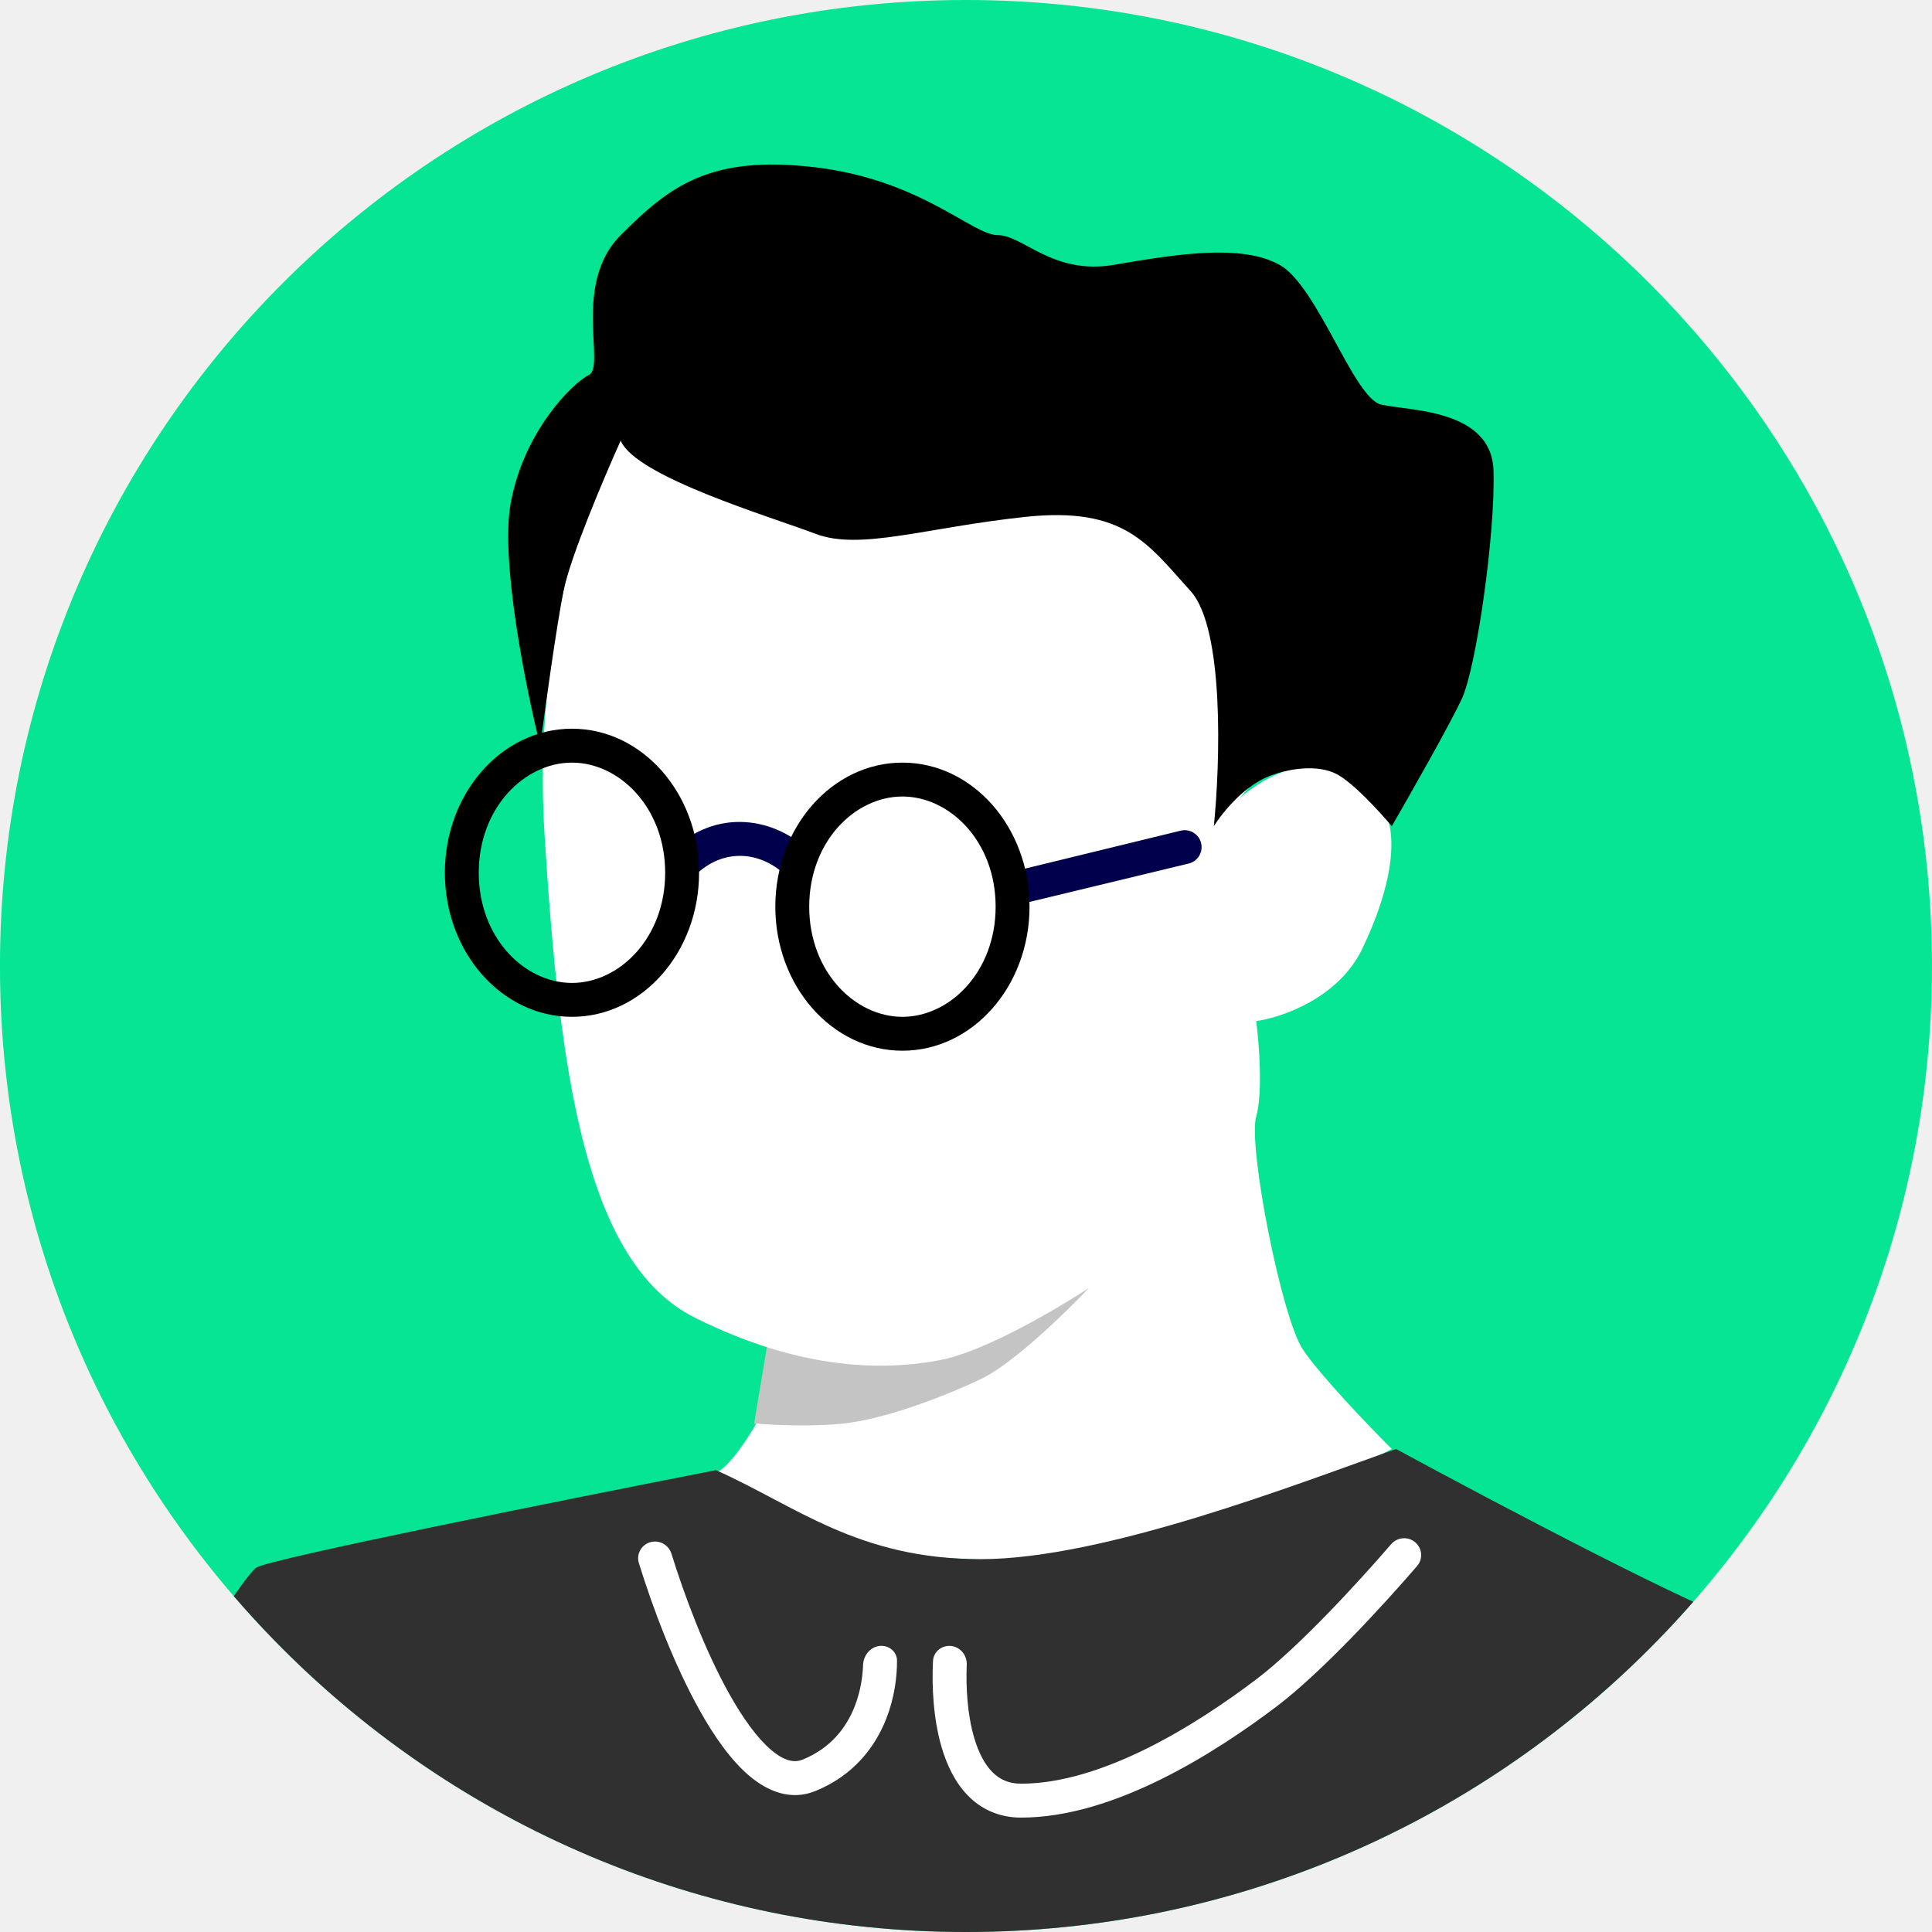
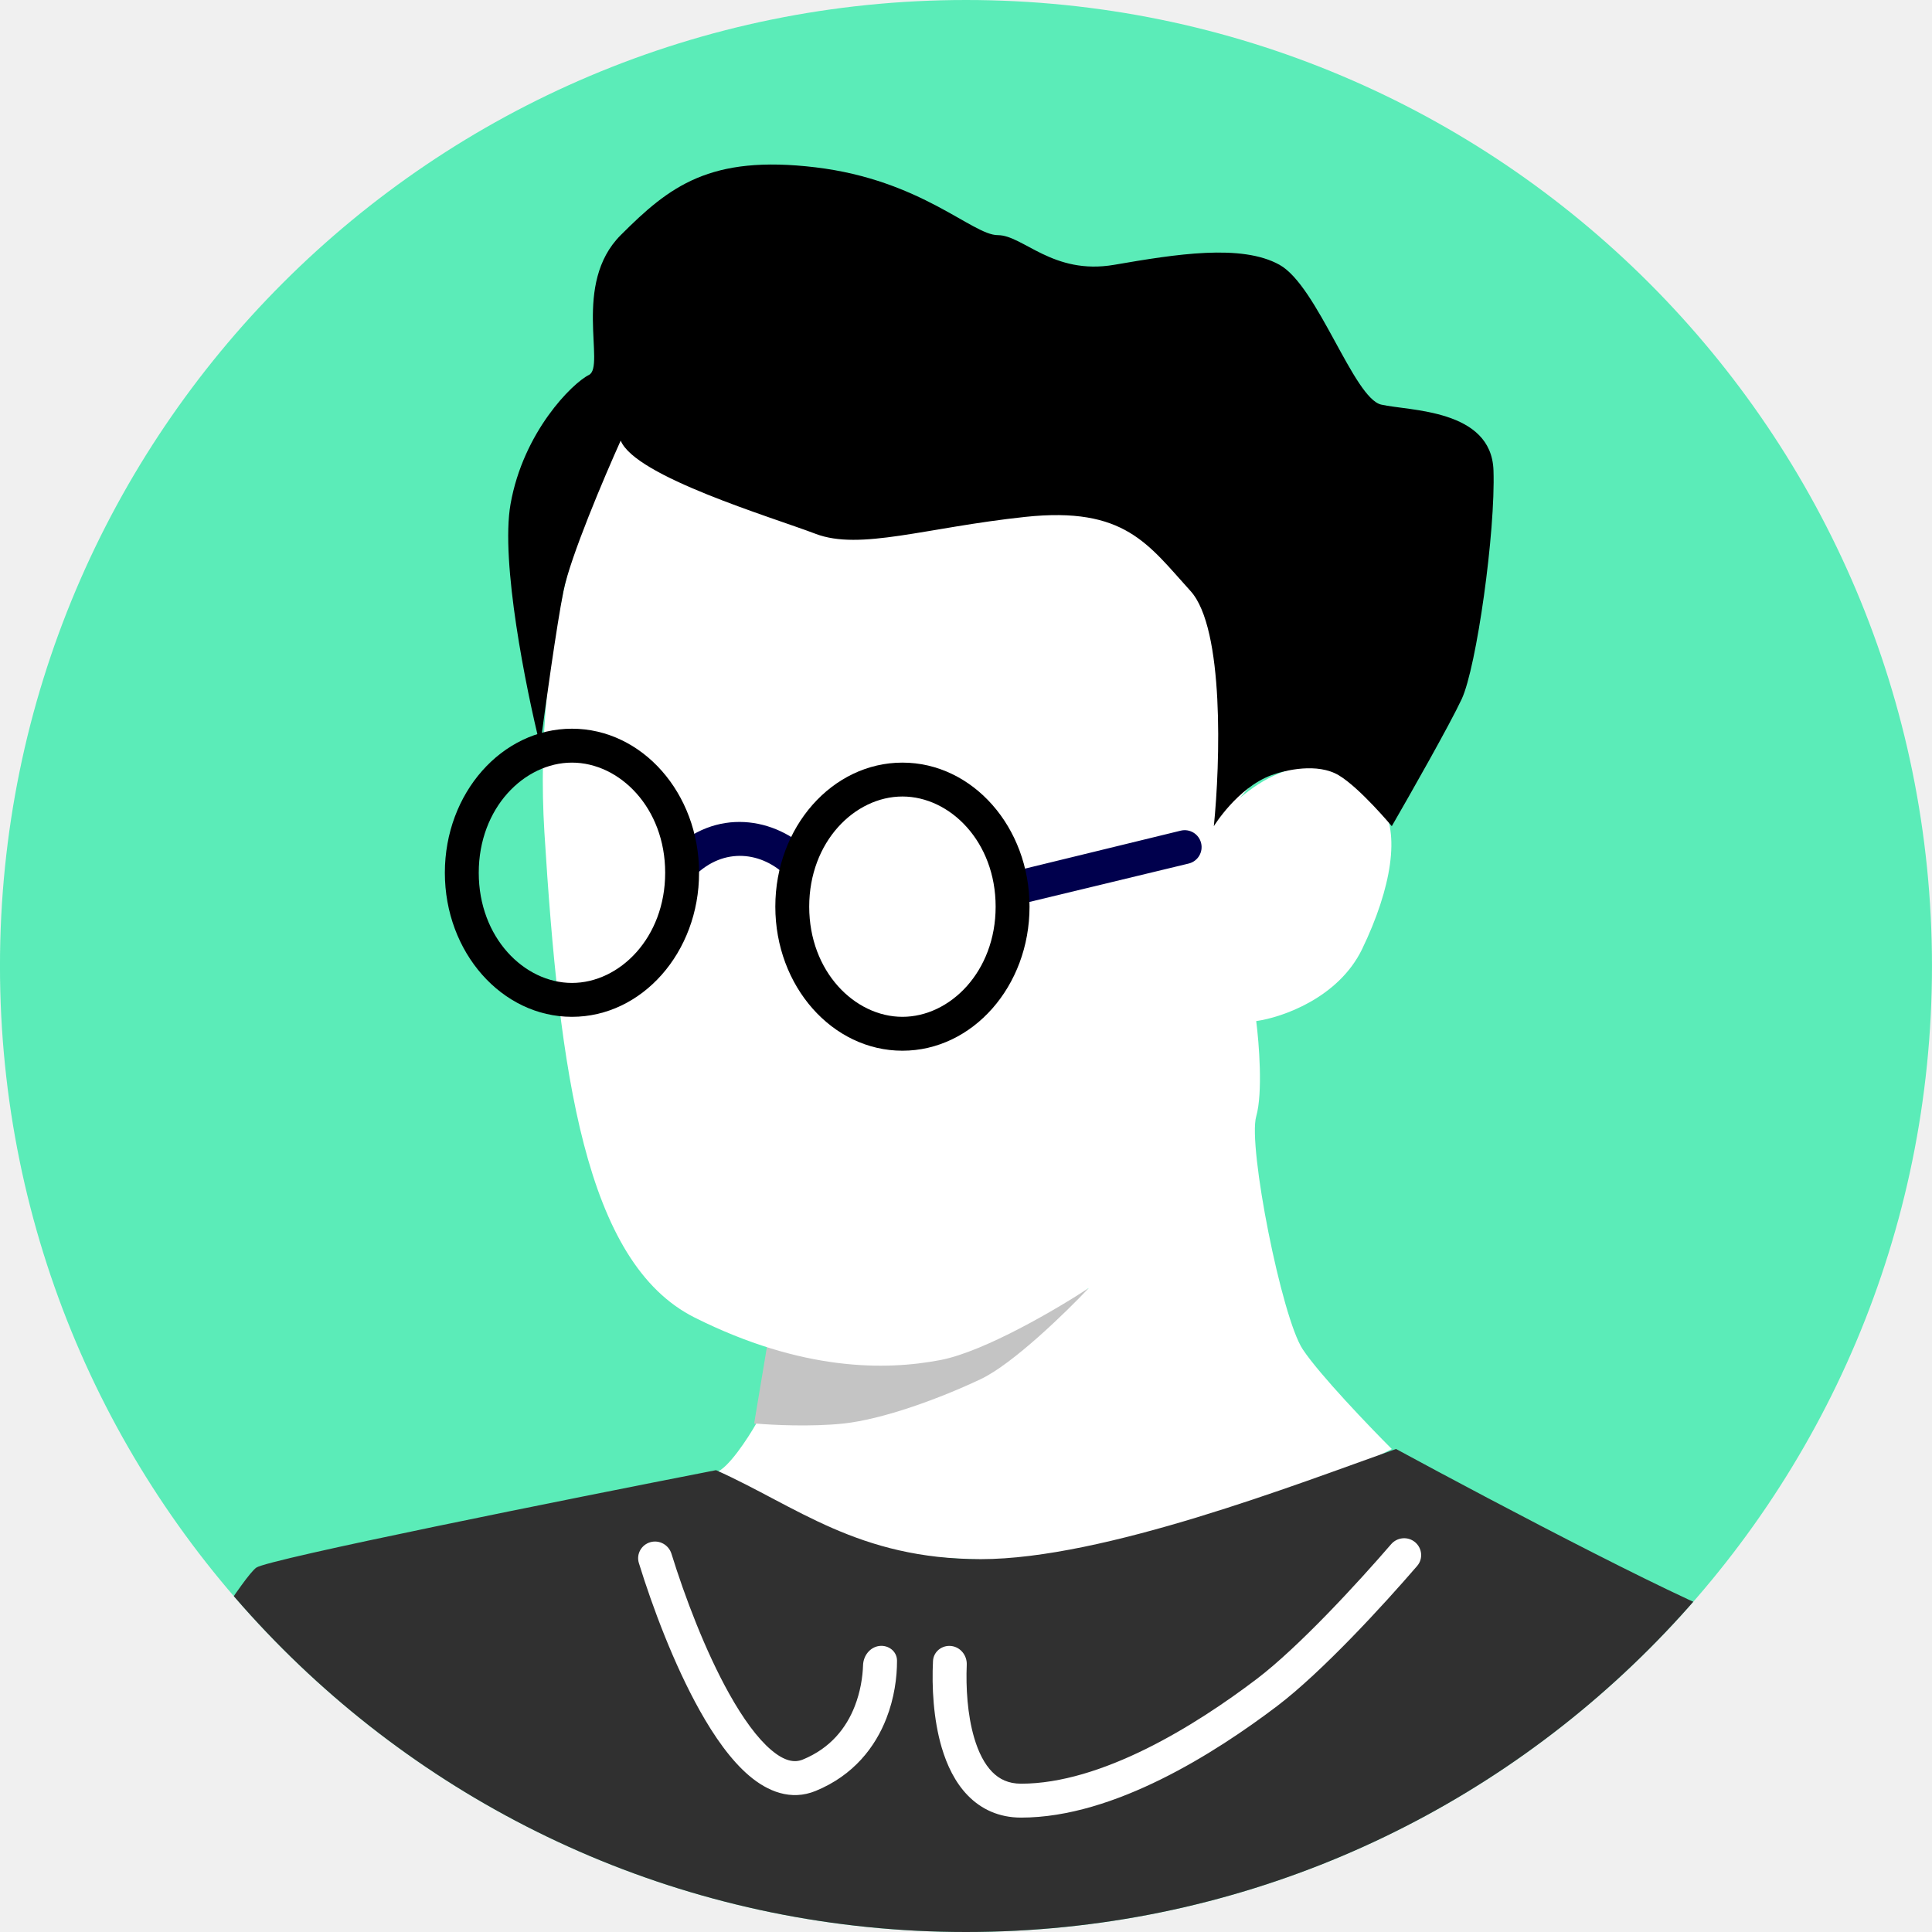
<svg xmlns="http://www.w3.org/2000/svg" width="85" height="85" viewBox="0 0 85 85" fill="none">
-   <circle cx="42.499" cy="42.5" r="42.5" fill="#06E594" />
+   <circle cx="42.499" cy="42.5" r="42.5" fill="#5BECB8" />
  <mask id="mask0_2_353" style="mask-type:alpha" maskUnits="userSpaceOnUse" x="-1" y="0" width="86" height="85">
    <circle cx="42.499" cy="42.5" r="42.5" fill="#4671E9" />
  </mask>
  <g mask="url(#mask0_2_353)">
    <path d="M33.832 58.717L33.179 62.631L41.754 64.309L48.185 56.666L33.832 58.717Z" fill="#C4C4C4" />
    <path d="M23.952 36.628C23.43 28.203 25.909 21.374 27.214 19.013L47.905 13.887C51.198 17.428 57.952 25.09 58.623 27.401C59.163 29.259 56.647 32.726 54.542 35.112C55.049 34.683 55.648 34.276 56.293 34.018C58.157 33.273 59.928 34.205 60.767 35.416C61.606 36.628 61.233 39.051 59.928 41.754C58.884 43.916 56.386 44.768 55.268 44.923C55.392 45.886 55.566 48.073 55.268 49.117C54.895 50.422 56.386 57.971 57.318 59.369C58.064 60.488 60.239 62.755 61.233 63.75C59.431 64.682 55.063 66.788 52.006 67.757C48.185 68.969 43.152 68.689 39.89 68.41C37.28 68.186 33.21 65.893 31.502 64.775C32.023 64.626 32.9 63.284 33.272 62.631C33.956 62.693 35.677 62.78 37.094 62.631C38.864 62.445 41.381 61.513 43.152 60.674C44.568 60.003 46.911 57.723 47.905 56.666C46.538 57.567 43.319 59.462 41.381 59.835C38.958 60.301 35.289 60.331 30.57 57.971C25.723 55.548 24.605 47.16 23.952 36.628Z" fill="white" />
    <path d="M22.461 22.181C22.014 24.717 23.145 30.321 23.766 32.806C23.983 31.16 24.493 27.494 24.791 26.003C25.09 24.512 26.593 20.97 27.308 19.385C27.96 20.97 33.925 22.741 35.882 23.486C37.84 24.232 40.729 23.207 45.109 22.741C49.49 22.275 50.515 23.952 52.379 26.003C53.87 27.643 53.684 33.583 53.404 36.348C53.404 36.348 54.429 34.67 55.921 34.111C56.557 33.873 57.971 33.552 58.903 34.111C59.835 34.67 61.233 36.348 61.233 36.348C62.041 34.95 63.787 31.874 64.309 30.756C64.961 29.358 65.8 23.393 65.707 20.69C65.614 17.987 61.979 18.081 60.767 17.801C59.556 17.521 57.971 12.582 56.293 11.65C54.616 10.718 51.727 11.184 49.024 11.65C46.321 12.116 45.016 10.345 43.898 10.345C42.779 10.345 40.542 7.922 35.882 7.362C31.222 6.803 29.451 8.201 27.308 10.345C25.164 12.489 26.655 16.123 25.91 16.496C25.164 16.869 23.02 19.013 22.461 22.181Z" fill="black" />
    <path fill-rule="evenodd" clip-rule="evenodd" d="M34.608 38.552C33.553 37.495 31.861 37.224 30.538 38.552L29.482 37.499C31.487 35.486 34.131 35.962 35.664 37.499L34.608 38.552ZM52.844 37.093C52.942 37.493 52.696 37.897 52.295 37.993L45.202 39.703L45.025 38.233L51.945 36.546C52.344 36.448 52.747 36.693 52.844 37.093Z" fill="#00004D" />
    <path fill-rule="evenodd" clip-rule="evenodd" d="M39.703 44.736C41.798 44.736 43.804 42.747 43.804 39.889C43.804 37.032 41.798 35.043 39.703 35.043C37.608 35.043 35.602 37.032 35.602 39.889C35.602 42.747 37.608 44.736 39.703 44.736ZM39.703 46.227C42.792 46.227 45.295 43.39 45.295 39.889C45.295 36.389 42.792 33.552 39.703 33.552C36.615 33.552 34.111 36.389 34.111 39.889C34.111 43.39 36.615 46.227 39.703 46.227Z" fill="black" />
    <path fill-rule="evenodd" clip-rule="evenodd" d="M25.164 43.245C27.259 43.245 29.265 41.256 29.265 38.398C29.265 35.541 27.259 33.552 25.164 33.552C23.069 33.552 21.063 35.541 21.063 38.398C21.063 41.256 23.069 43.245 25.164 43.245ZM25.164 44.736C28.252 44.736 30.756 41.898 30.756 38.398C30.756 34.898 28.252 32.06 25.164 32.06C22.075 32.06 19.572 34.898 19.572 38.398C19.572 41.898 22.075 44.736 25.164 44.736Z" fill="black" />
    <path d="M11.277 68.969C10.755 69.342 8.636 72.728 7.642 74.374L9.133 85.838L73.629 87.33L76.798 71.392C75.083 71.019 65.831 66.142 61.419 63.749C57.039 65.303 48.558 68.596 43.152 68.596C37.746 68.596 35.043 66.266 31.502 64.681C24.978 65.955 11.799 68.596 11.277 68.969Z" fill="#303030" />
    <path fill-rule="evenodd" clip-rule="evenodd" d="M62.258 67.85C62.574 68.115 62.617 68.584 62.348 68.896C60.881 70.599 58.176 73.551 56.185 75.062C54.811 76.104 53.022 77.322 51.078 78.282C49.143 79.238 46.996 79.967 44.923 79.967C43.95 79.967 43.17 79.597 42.585 78.999C42.018 78.42 41.659 77.656 41.43 76.881C41.062 75.63 40.992 74.207 41.048 73.079C41.068 72.668 41.438 72.373 41.847 72.417C42.256 72.462 42.55 72.831 42.533 73.242C42.491 74.235 42.561 75.442 42.861 76.459C43.05 77.101 43.315 77.613 43.65 77.955C43.967 78.278 44.367 78.475 44.923 78.475C46.67 78.475 48.578 77.853 50.418 76.945C52.248 76.041 53.954 74.882 55.283 73.874C57.141 72.465 59.753 69.621 61.204 67.939C61.473 67.627 61.943 67.586 62.258 67.85ZM30.786 75.256C29.649 73.225 28.704 70.701 28.108 68.769C27.986 68.376 28.216 67.964 28.612 67.85C29.008 67.737 29.42 67.966 29.542 68.36C30.119 70.223 31.023 72.627 32.087 74.528C32.694 75.612 33.32 76.473 33.924 76.987C34.522 77.496 34.959 77.561 35.32 77.413C36.551 76.908 37.237 76.011 37.606 75.066C37.852 74.436 37.953 73.794 37.971 73.26C37.984 72.849 38.27 72.472 38.678 72.417C39.086 72.363 39.464 72.65 39.465 73.062C39.467 73.802 39.346 74.711 38.995 75.608C38.507 76.858 37.562 78.105 35.886 78.793C34.793 79.241 33.768 78.812 32.958 78.122C32.153 77.438 31.423 76.395 30.786 75.256Z" fill="white" />
  </g>
</svg>
